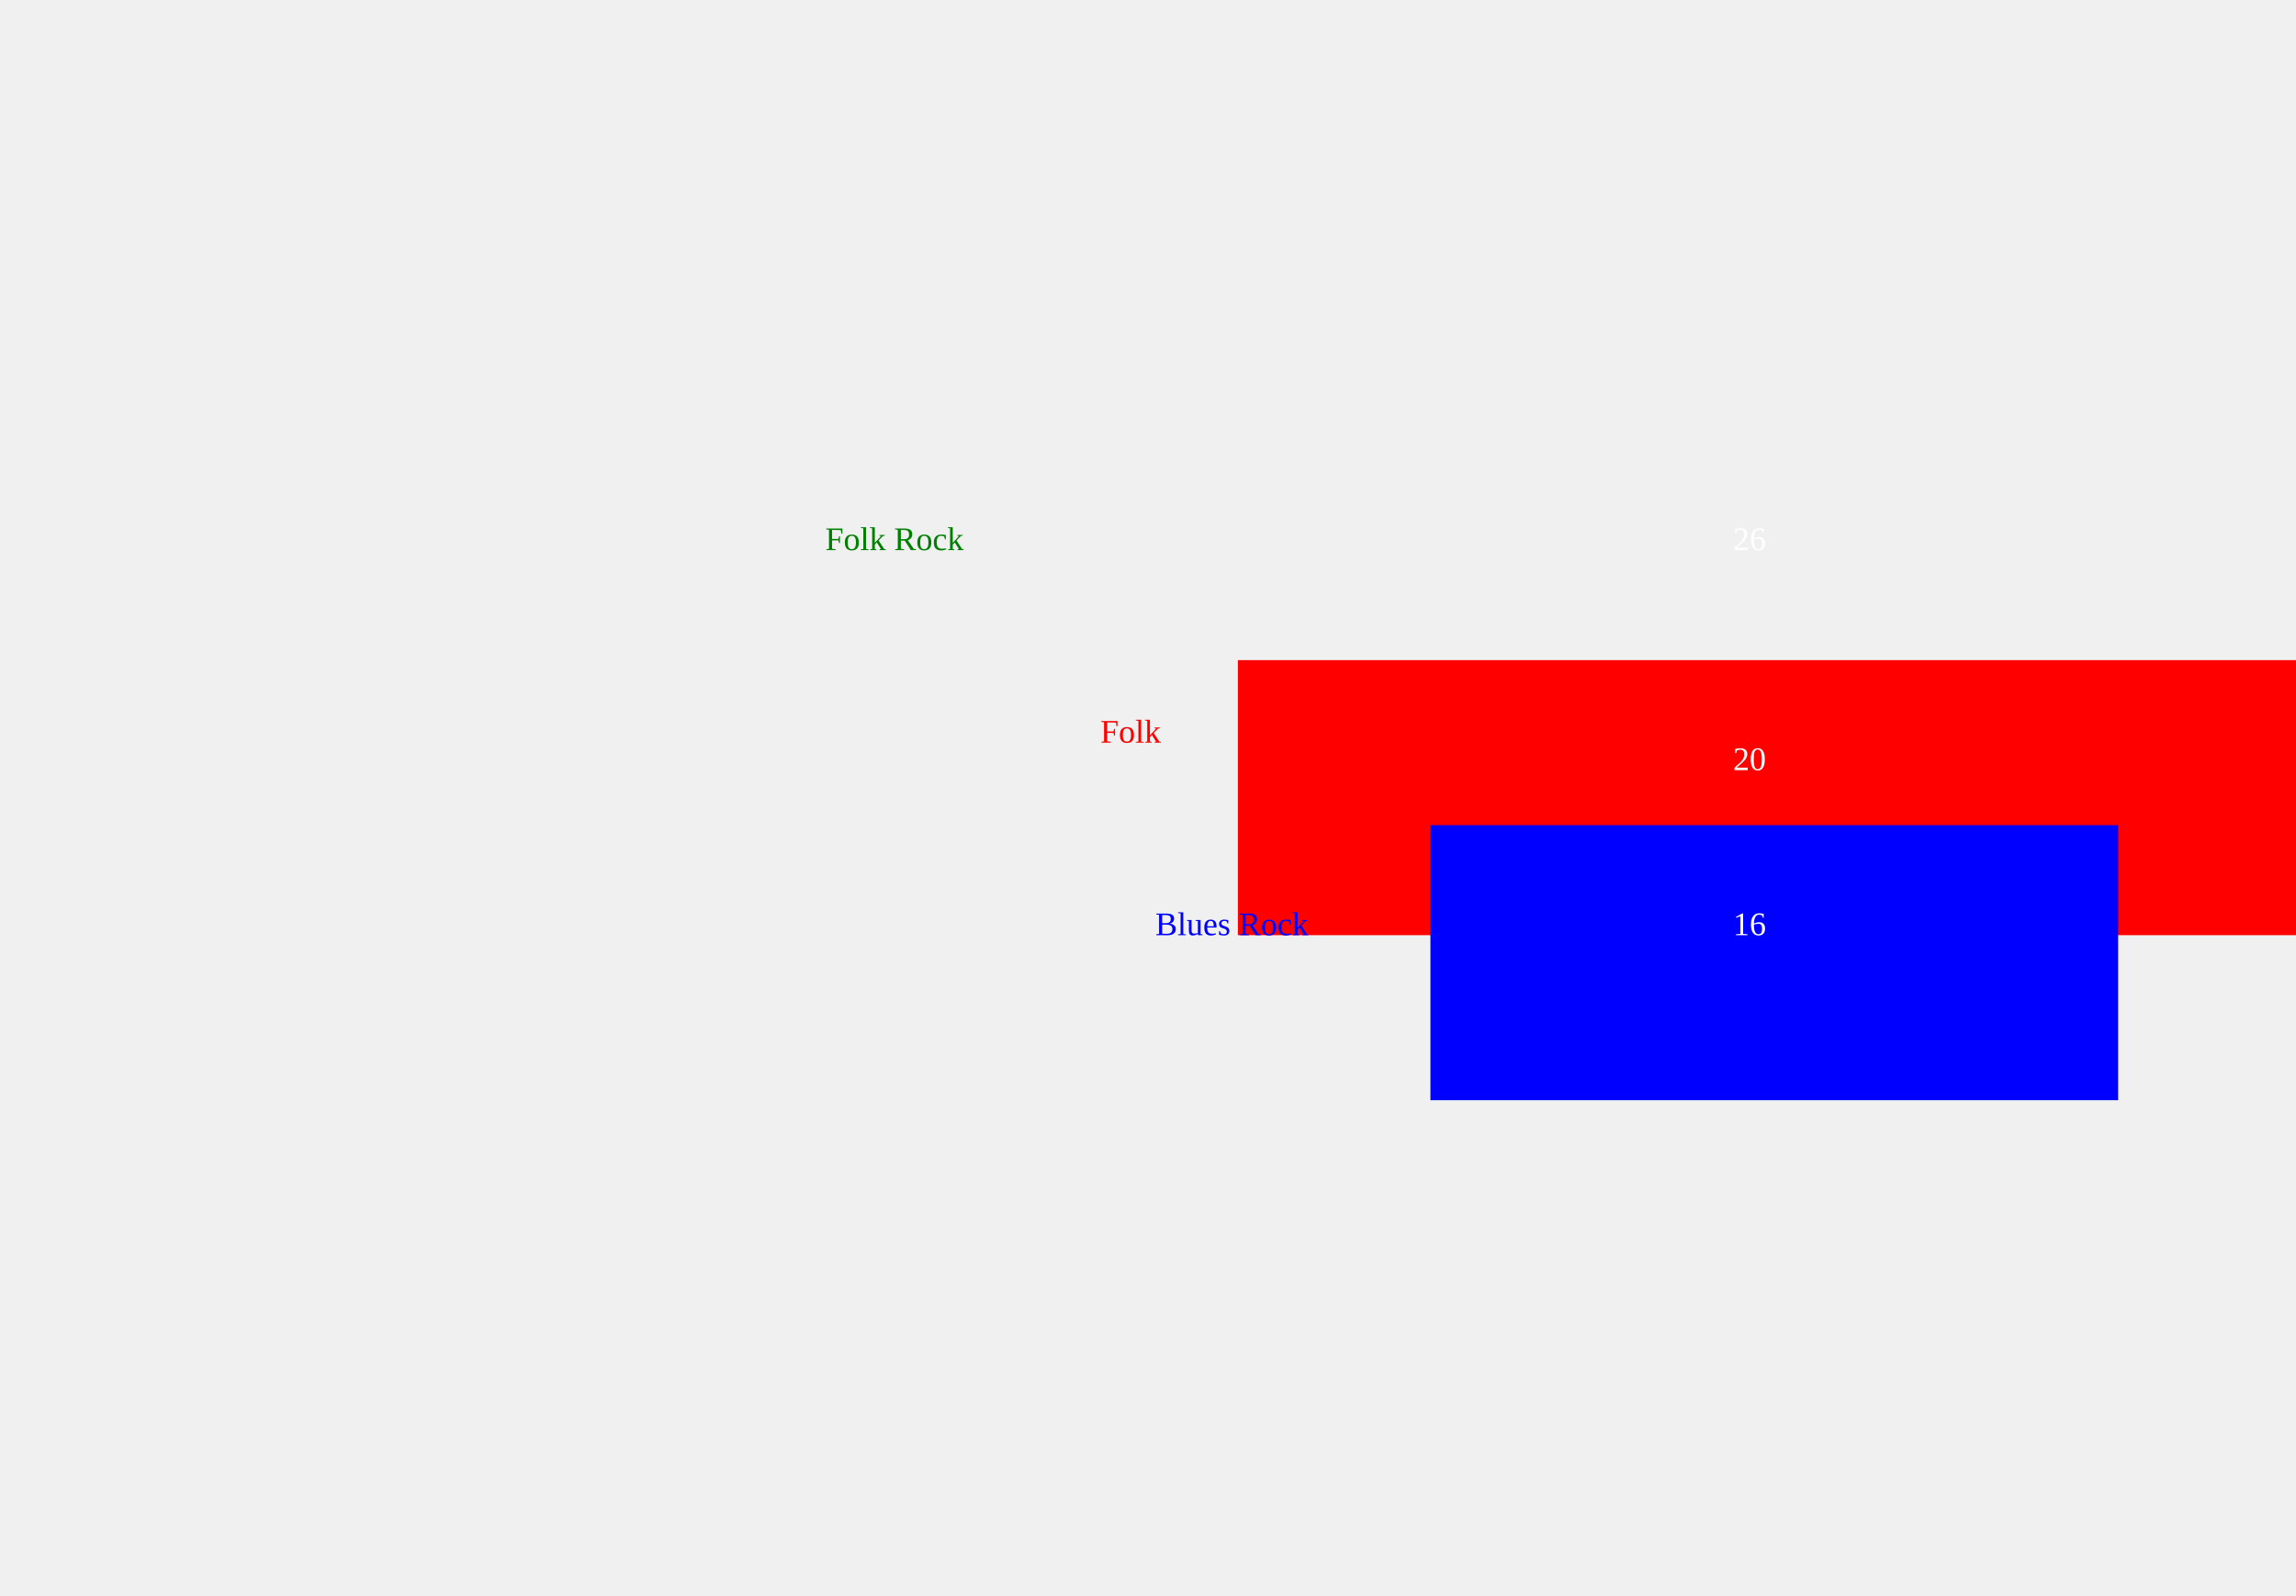
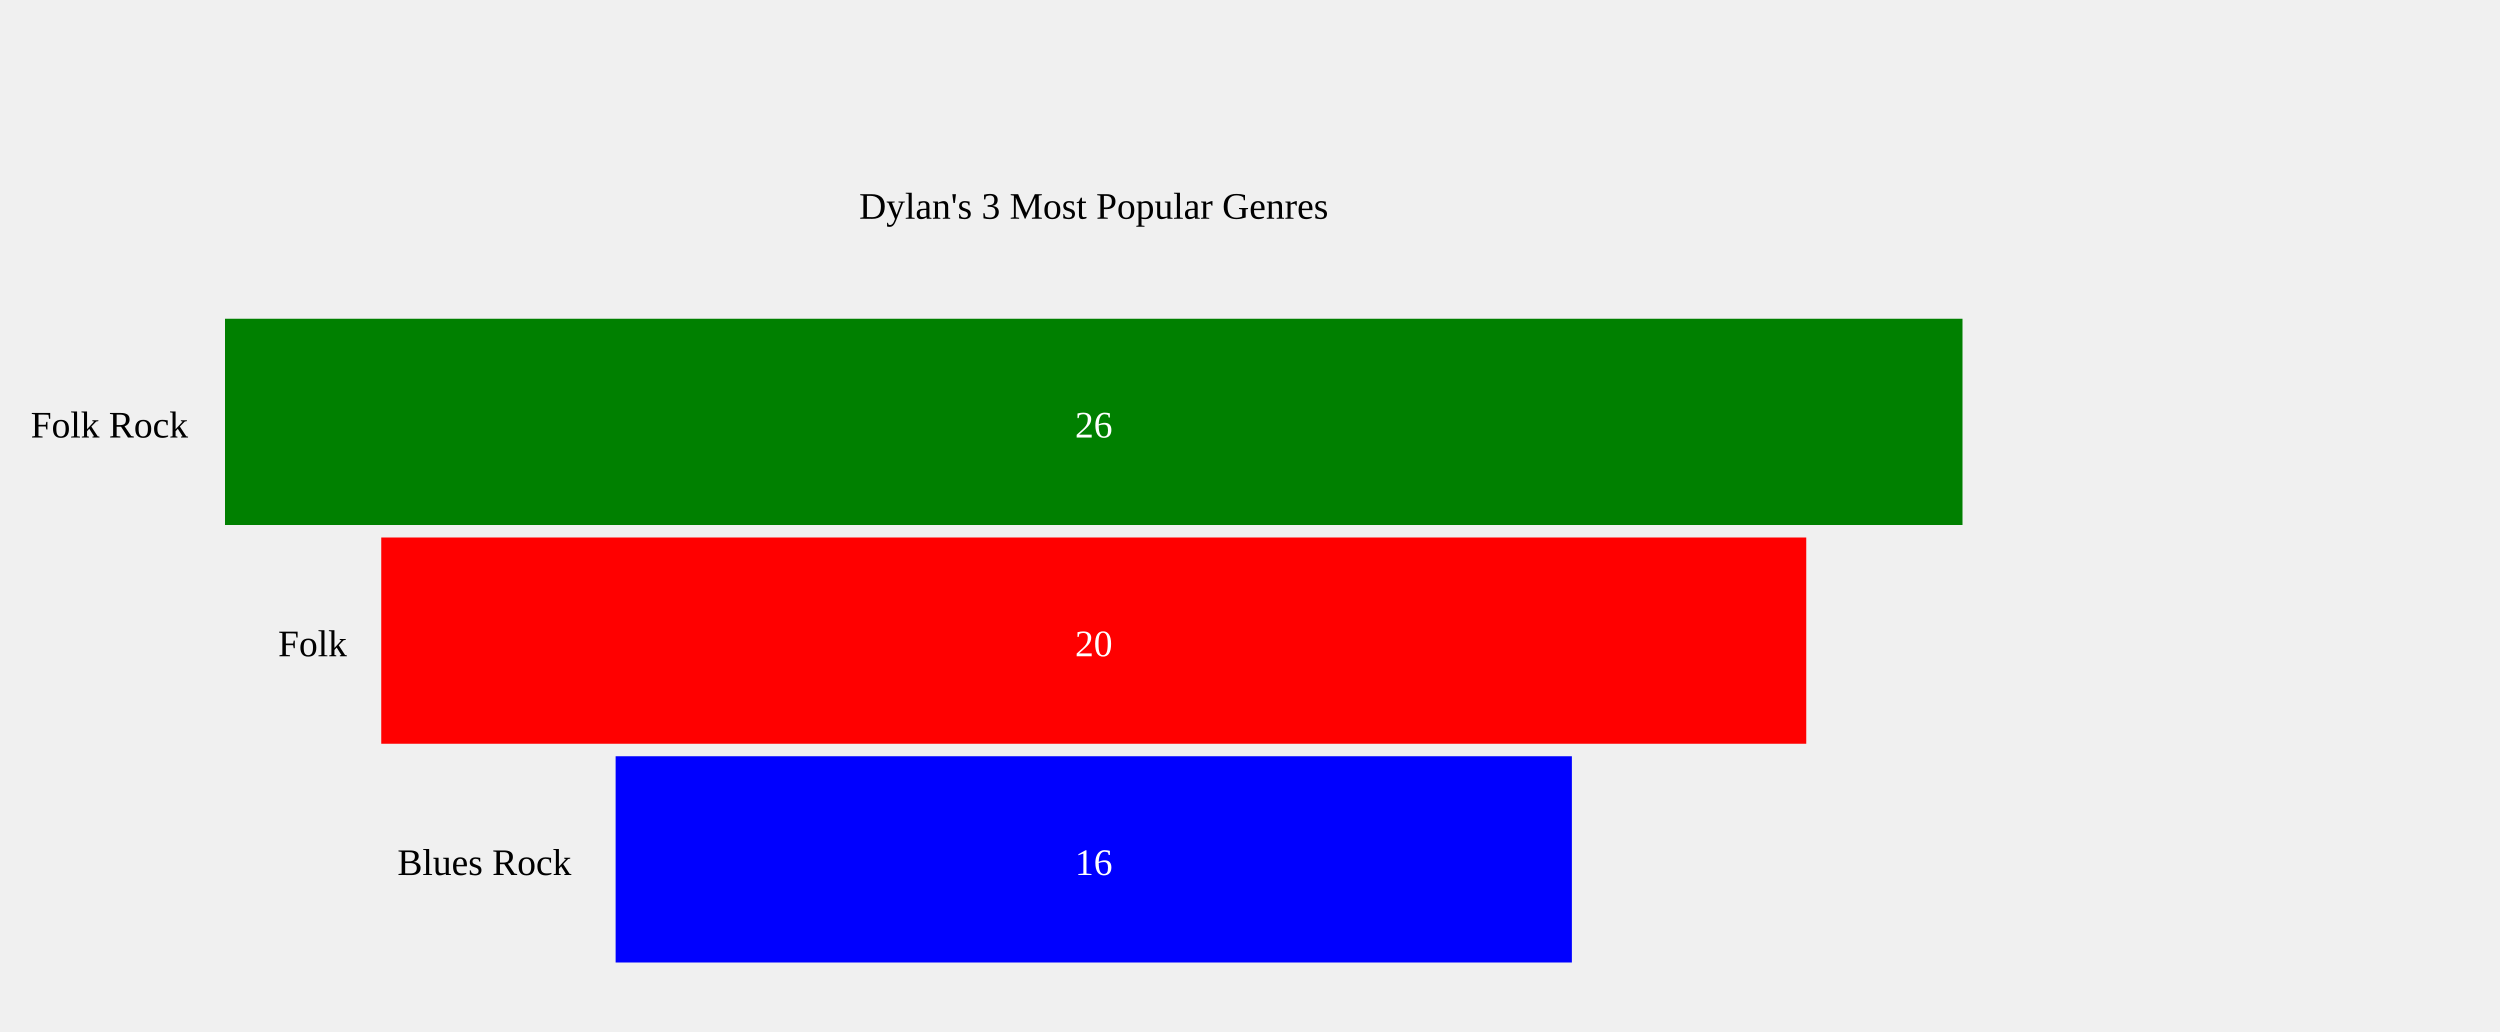
- <svg xmlns="http://www.w3.org/2000/svg" width="100%" height="100%">
-   <g alignment-baseline="baseline">
-     <text x="15" y="-170" fill="black">Dylan's 3 Most Popular Genres</text>
-     <rect fill="green" x="50" y="-180" width="500" height="100" />
-     <text x="300" y="200" fill="green">Folk Rock</text>
-     <text x="630" y="200" fill="white"> 26</text>
-     <rect fill="red" x="450" y="240" width="400" height="100" />
-     <text x="400" y="270" fill="red">Folk</text>
-     <text x="630" y="280" fill="white">20</text>
-     <rect width="250" fill="blue" x="520" y="300" height="100" />
-     <text x="420" y="340" fill="blue">Blues Rock</text>
-     <text x="630" y="340" fill="white">16</text>
+ <svg xmlns="http://www.w3.org/2000/svg" viewBox="0 0 800 330">
+   <g alignment-baseline="baseline" transform="translate(100, -50)">
+     <text x="250" y="120" fill="black" text-anchor="middle">Dylan's 3 Most Popular Genres</text>
+     <rect stroke="green" x="0" y="180" width="500" height="10" style="stroke-width:56" />
+     <text x="-65" y="190" fill="black" text-anchor="middle">Folk Rock</text>
+     <text x="250" y="190" fill="white" text-anchor="middle"> 26</text>
+     <rect stroke="red" x="50" y="250" width="400" height="10" style="stroke-width:56" />
+     <text x="0" y="260" fill="black" text-anchor="middle">Folk</text>
+     <text x="250" y="260" fill="white" text-anchor="middle">20</text>
+     <rect width="250" stroke="blue" x="125" y="320" height="10" style="stroke-width:56" />
+     <text x="55" y="330" fill="black" text-anchor="middle">Blues Rock</text>
+     <text x="250" y="330" fill="white" text-anchor="middle">16</text>
  </g>
</svg>
